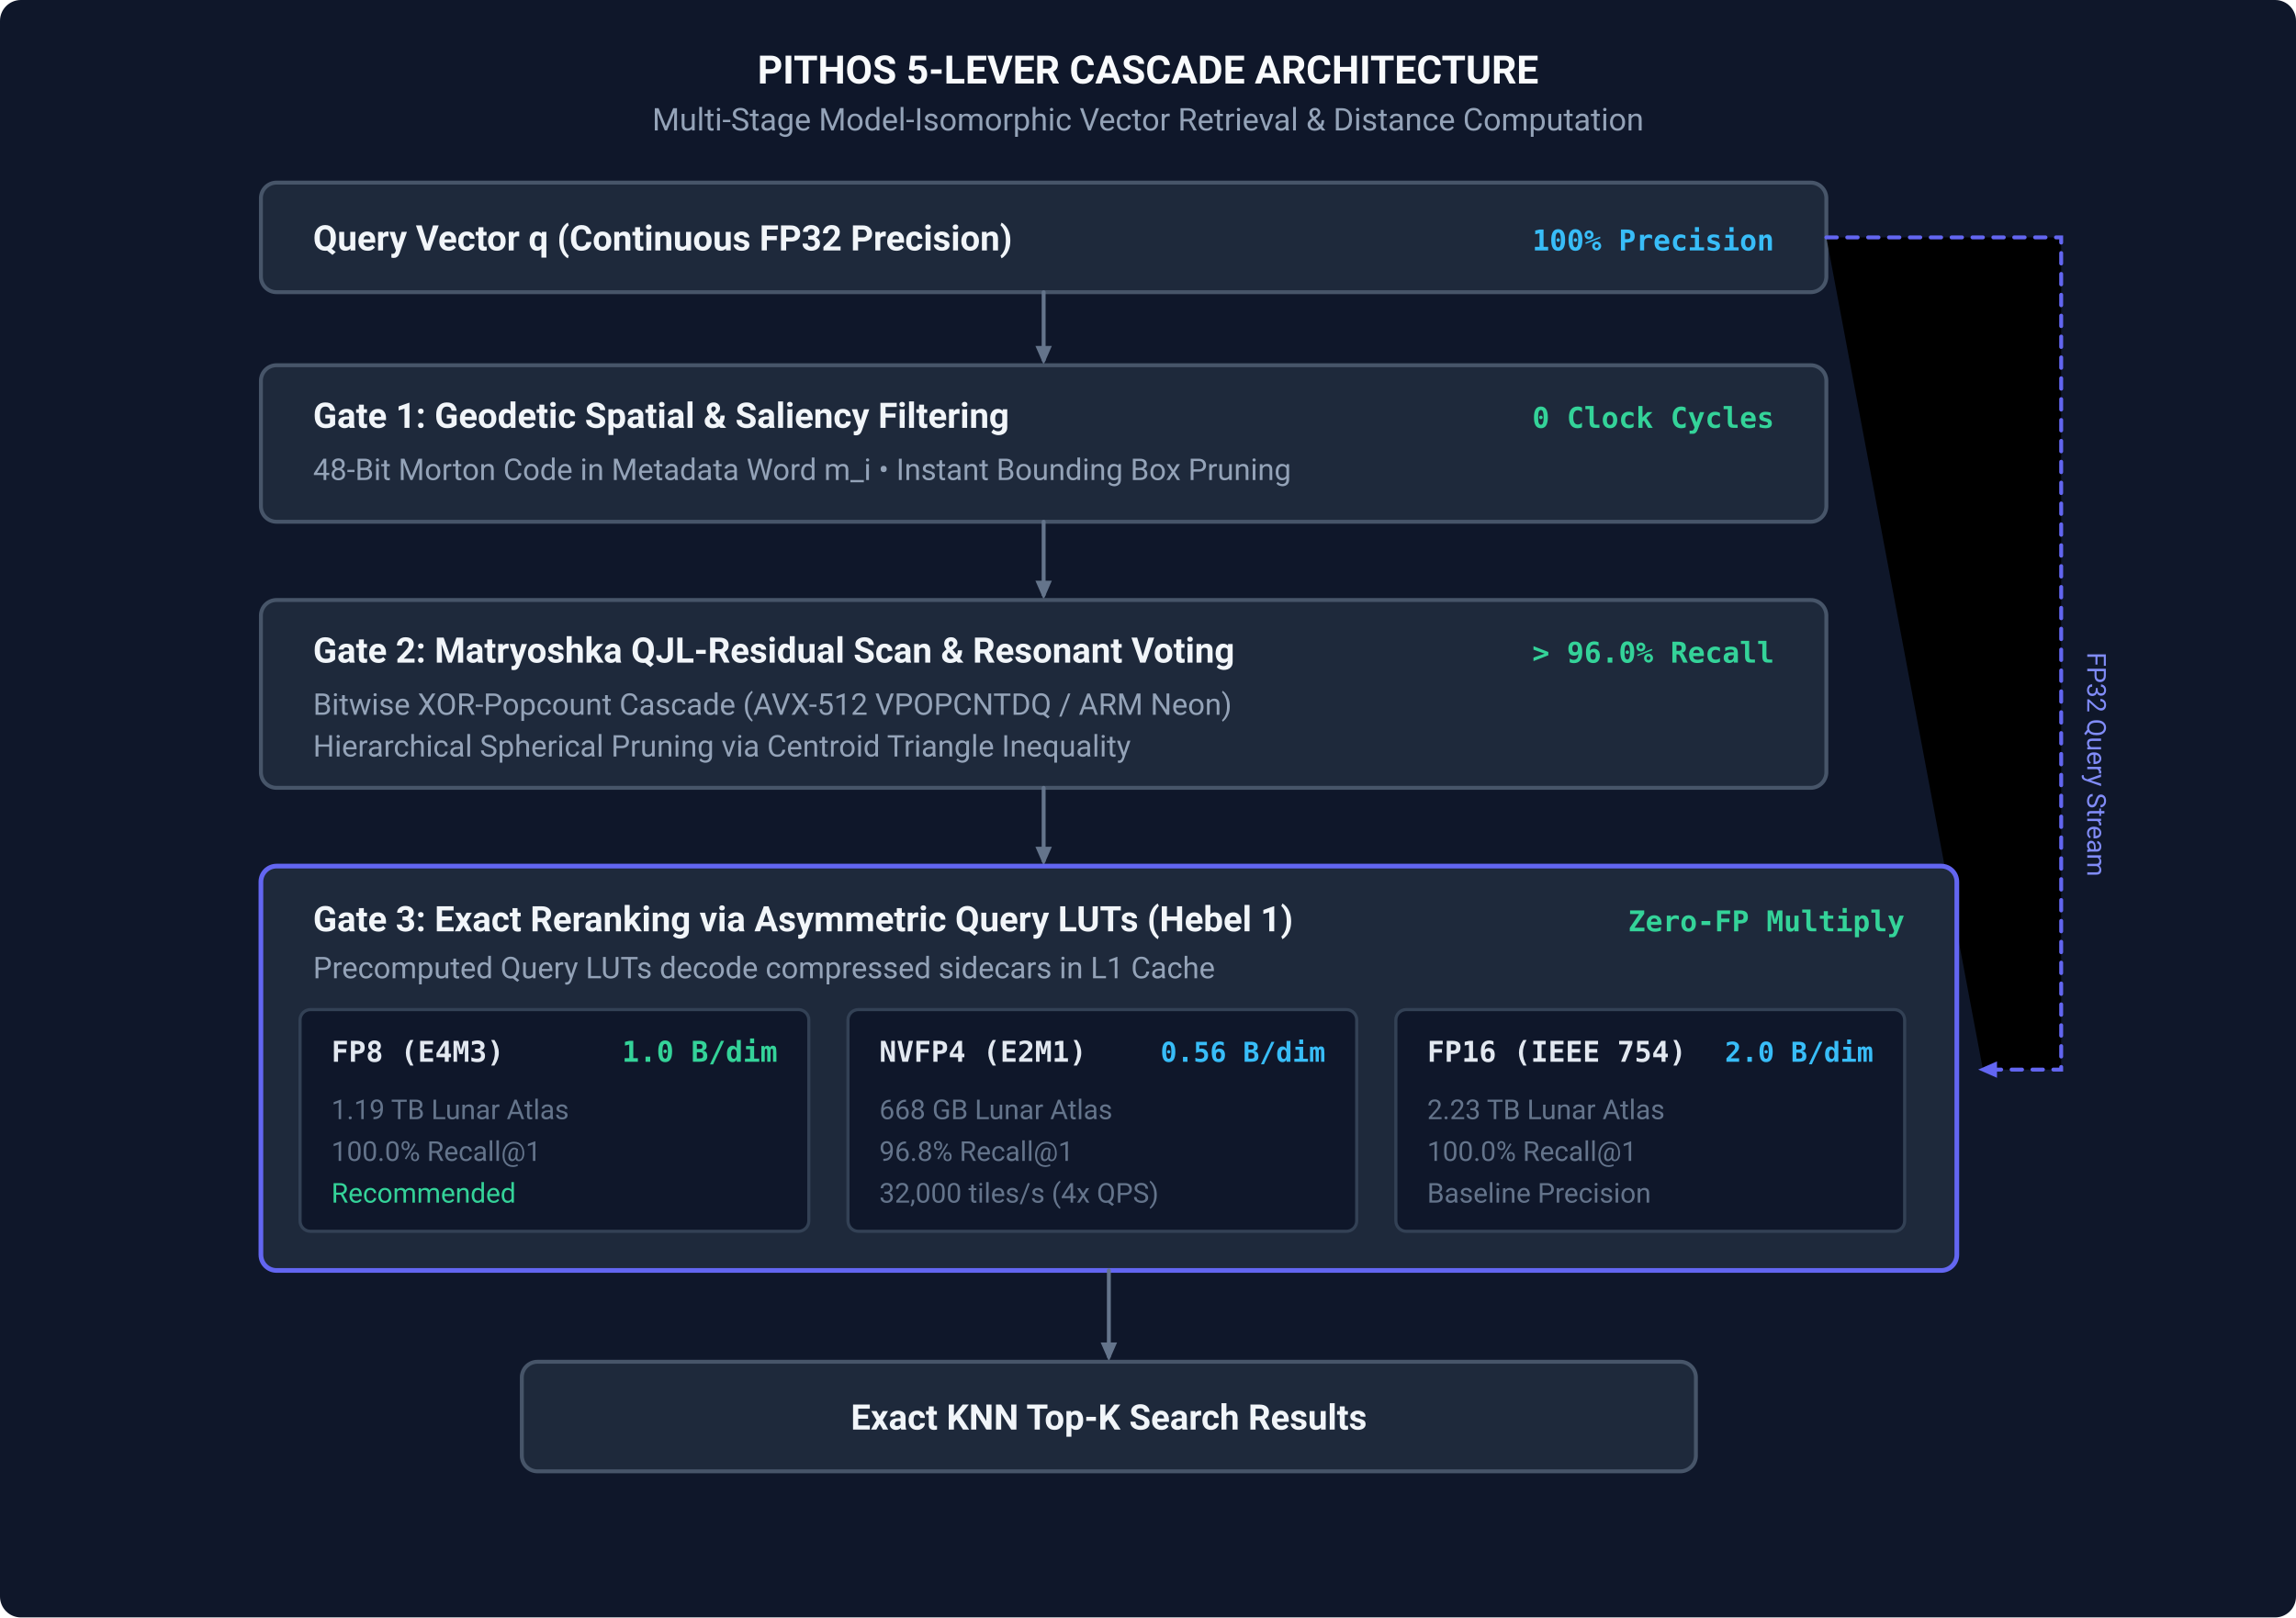
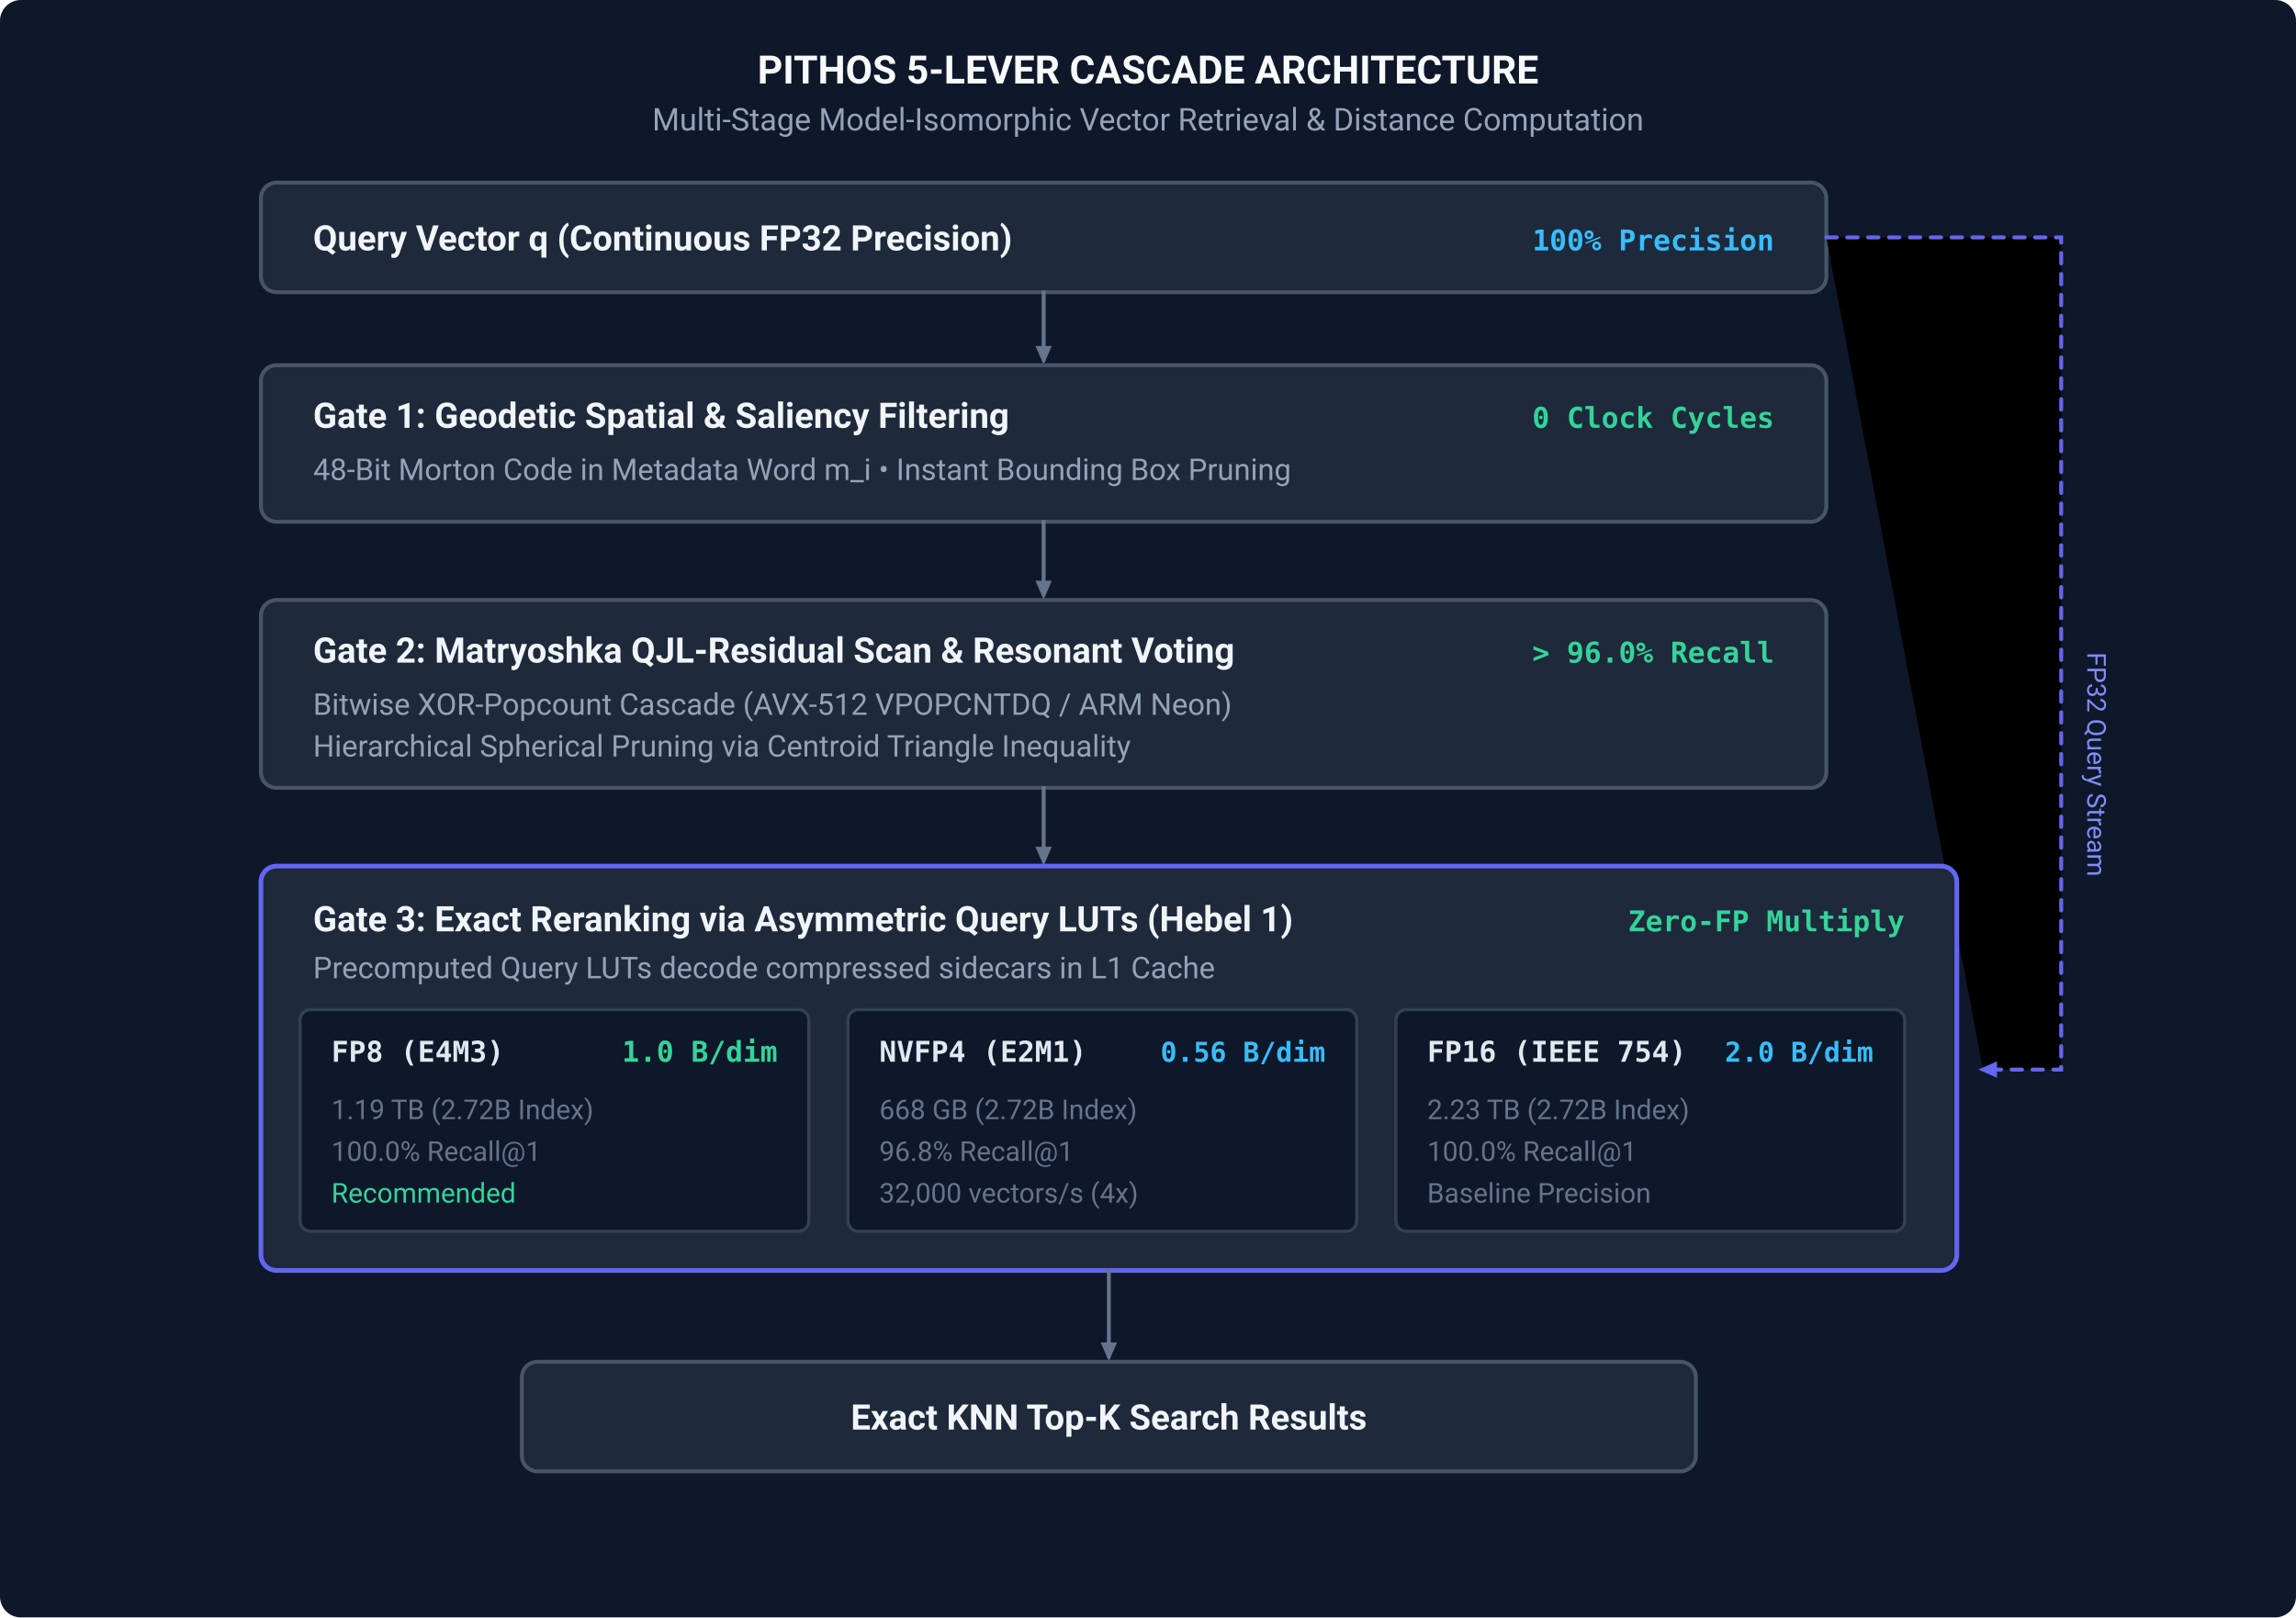
<svg xmlns="http://www.w3.org/2000/svg" viewBox="0 0 880 620" width="100%" height="100%">
  <defs>
    <style>
      .bg { fill: #0f172a; }
      .node-rect { fill: #1e293b; stroke: #475569; stroke-width: 1.5; rx: 6px; }
      .node-active { fill: #1e293b; stroke: #6366f1; stroke-width: 1.8; rx: 6px; }
      .sidecar-rect { fill: #0f172a; stroke: #334155; stroke-width: 1.2; rx: 4px; }
      
      .title-text { font-family: -apple-system, BlinkMacSystemFont, "Segoe UI", Roboto, Inter, sans-serif; font-size: 15px; font-weight: 700; fill: #f8fafc; text-anchor: middle; }
      .subtitle-text { font-family: -apple-system, BlinkMacSystemFont, "Segoe UI", Roboto, Inter, sans-serif; font-size: 12px; fill: #94a3b8; text-anchor: middle; }
      
      .header-text { font-family: -apple-system, BlinkMacSystemFont, "Segoe UI", Roboto, Inter, sans-serif; font-size: 13.5px; font-weight: 600; fill: #f1f5f9; }
      .desc-text { font-family: -apple-system, BlinkMacSystemFont, "Segoe UI", Roboto, Inter, sans-serif; font-size: 11.5px; fill: #94a3b8; }
      .badge-text { font-family: ui-monospace, SFMono-Regular, "JetBrains Mono", Menlo, monospace; font-size: 11px; font-weight: 600; fill: #38bdf8; text-anchor: end; }
      .accent-badge { font-family: ui-monospace, SFMono-Regular, "JetBrains Mono", Menlo, monospace; font-size: 11px; font-weight: 600; fill: #34d399; text-anchor: end; }
      
      .sidecar-title { font-family: ui-monospace, SFMono-Regular, "JetBrains Mono", Menlo, monospace; font-size: 11px; font-weight: 600; fill: #e2e8f0; }
      .sidecar-sub { font-family: -apple-system, BlinkMacSystemFont, "Segoe UI", Roboto, Inter, sans-serif; font-size: 10.5px; fill: #64748b; }
      .sidecar-metric { font-family: ui-monospace, SFMono-Regular, "JetBrains Mono", Menlo, monospace; font-size: 10.5px; font-weight: 600; fill: #38bdf8; text-anchor: end; }
      
      .conn-line { stroke: #64748b; stroke-width: 1.5; stroke-linecap: round; }
      .conn-accent { stroke: #6366f1; stroke-width: 1.5; stroke-dasharray: 4, 4; stroke-linecap: round; }
      .conn-arrow { fill: #64748b; }
      .conn-arrow-accent { fill: #6366f1; }
    </style>
    <marker id="arrow" viewBox="0 0 10 10" refX="6" refY="5" markerWidth="6" markerHeight="6" orient="auto-start-reverse">
      <path d="M 0 1.5 L 8 5 L 0 8.5 z" class="conn-arrow" />
    </marker>
    <marker id="arrow-acc" viewBox="0 0 10 10" refX="6" refY="5" markerWidth="6" markerHeight="6" orient="auto-start-reverse">
      <path d="M 0 1.5 L 8 5 L 0 8.5 z" class="conn-arrow-accent" />
    </marker>
  </defs>
  <rect width="880" height="620" class="bg" rx="8" />
  <text x="440" y="32" class="title-text">PITHOS 5-LEVER CASCADE ARCHITECTURE</text>
  <text x="440" y="50" class="subtitle-text">Multi-Stage Model-Isomorphic Vector Retrieval &amp; Distance Computation</text>
  <g transform="translate(100, 70)">
    <rect width="600" height="42" class="node-rect" />
    <text x="20" y="26" class="header-text">Query Vector q (Continuous FP32 Precision)</text>
    <text x="580" y="26" class="badge-text">100% Precision</text>
  </g>
  <line x1="400" y1="112" x2="400" y2="138" class="conn-line" marker-end="url(#arrow)" />
  <path d="M 700 91 L 790 91 L 790 410 L 760 410" class="conn-accent" marker-end="url(#arrow-acc)" />
  <text x="800" y="250" class="desc-text" transform="rotate(90 800 250)" style="font-size: 10px; fill: #818cf8;">FP32 Query Stream</text>
  <g transform="translate(100, 140)">
    <rect width="600" height="60" class="node-rect" />
    <text x="20" y="24" class="header-text">Gate 1: Geodetic Spatial &amp; Saliency Filtering</text>
    <text x="580" y="24" class="accent-badge">0 Clock Cycles</text>
    <text x="20" y="44" class="desc-text">48-Bit Morton Code in Metadata Word m_i • Instant Bounding Box Pruning</text>
  </g>
  <line x1="400" y1="200" x2="400" y2="228" class="conn-line" marker-end="url(#arrow)" />
  <g transform="translate(100, 230)">
    <rect width="600" height="72" class="node-rect" />
    <text x="20" y="24" class="header-text">Gate 2: Matryoshka QJL-Residual Scan &amp; Resonant Voting</text>
    <text x="580" y="24" class="accent-badge">&gt; 96.0% Recall</text>
    <text x="20" y="44" class="desc-text">Bitwise XOR-Popcount Cascade (AVX-512 VPOPCNTDQ / ARM Neon)</text>
    <text x="20" y="60" class="desc-text">Hierarchical Spherical Pruning via Centroid Triangle Inequality</text>
  </g>
  <line x1="400" y1="302" x2="400" y2="330" class="conn-line" marker-end="url(#arrow)" />
  <g transform="translate(100, 332)">
    <rect width="650" height="155" class="node-active" />
    <text x="20" y="25" class="header-text">Gate 3: Exact Reranking via Asymmetric Query LUTs (Hebel 1)</text>
    <text x="630" y="25" class="accent-badge">Zero-FP Multiply</text>
    <text x="20" y="43" class="desc-text">Precomputed Query LUTs decode compressed sidecars in L1 Cache</text>
    <g transform="translate(15, 55)">
      <rect width="195" height="85" class="sidecar-rect" />
      <text x="12" y="20" class="sidecar-title">FP8 (E4M3)</text>
      <text x="183" y="20" class="accent-badge">1.0 B/dim</text>
-       <text x="12" y="42" class="sidecar-sub">1.19 TB Lunar Atlas</text>
+       <text x="12" y="42" class="sidecar-sub">1.19 TB (2.72B Index)</text>
      <text x="12" y="58" class="sidecar-sub">100.0% Recall@1</text>
      <text x="12" y="74" class="sidecar-sub" style="fill: #34d399;">Recommended</text>
    </g>
    <g transform="translate(225, 55)">
      <rect width="195" height="85" class="sidecar-rect" />
      <text x="12" y="20" class="sidecar-title">NVFP4 (E2M1)</text>
      <text x="183" y="20" class="sidecar-metric">0.56 B/dim</text>
-       <text x="12" y="42" class="sidecar-sub">668 GB Lunar Atlas</text>
+       <text x="12" y="42" class="sidecar-sub">668 GB (2.72B Index)</text>
      <text x="12" y="58" class="sidecar-sub">96.8% Recall@1</text>
-       <text x="12" y="74" class="sidecar-sub">32,000 tiles/s (4x QPS)</text>
+       <text x="12" y="74" class="sidecar-sub">32,000 vectors/s (4x)</text>
    </g>
    <g transform="translate(435, 55)">
      <rect width="195" height="85" class="sidecar-rect" />
      <text x="12" y="20" class="sidecar-title">FP16 (IEEE 754)</text>
      <text x="183" y="20" class="sidecar-metric">2.0 B/dim</text>
-       <text x="12" y="42" class="sidecar-sub">2.23 TB Lunar Atlas</text>
+       <text x="12" y="42" class="sidecar-sub">2.23 TB (2.72B Index)</text>
      <text x="12" y="58" class="sidecar-sub">100.0% Recall@1</text>
      <text x="12" y="74" class="sidecar-sub">Baseline Precision</text>
    </g>
  </g>
  <line x1="425" y1="487" x2="425" y2="520" class="conn-line" marker-end="url(#arrow)" />
  <g transform="translate(200, 522)">
    <rect width="450" height="42" class="node-rect" />
    <text x="225" y="26" class="header-text" text-anchor="middle">Exact KNN Top-K Search Results</text>
  </g>
</svg>
